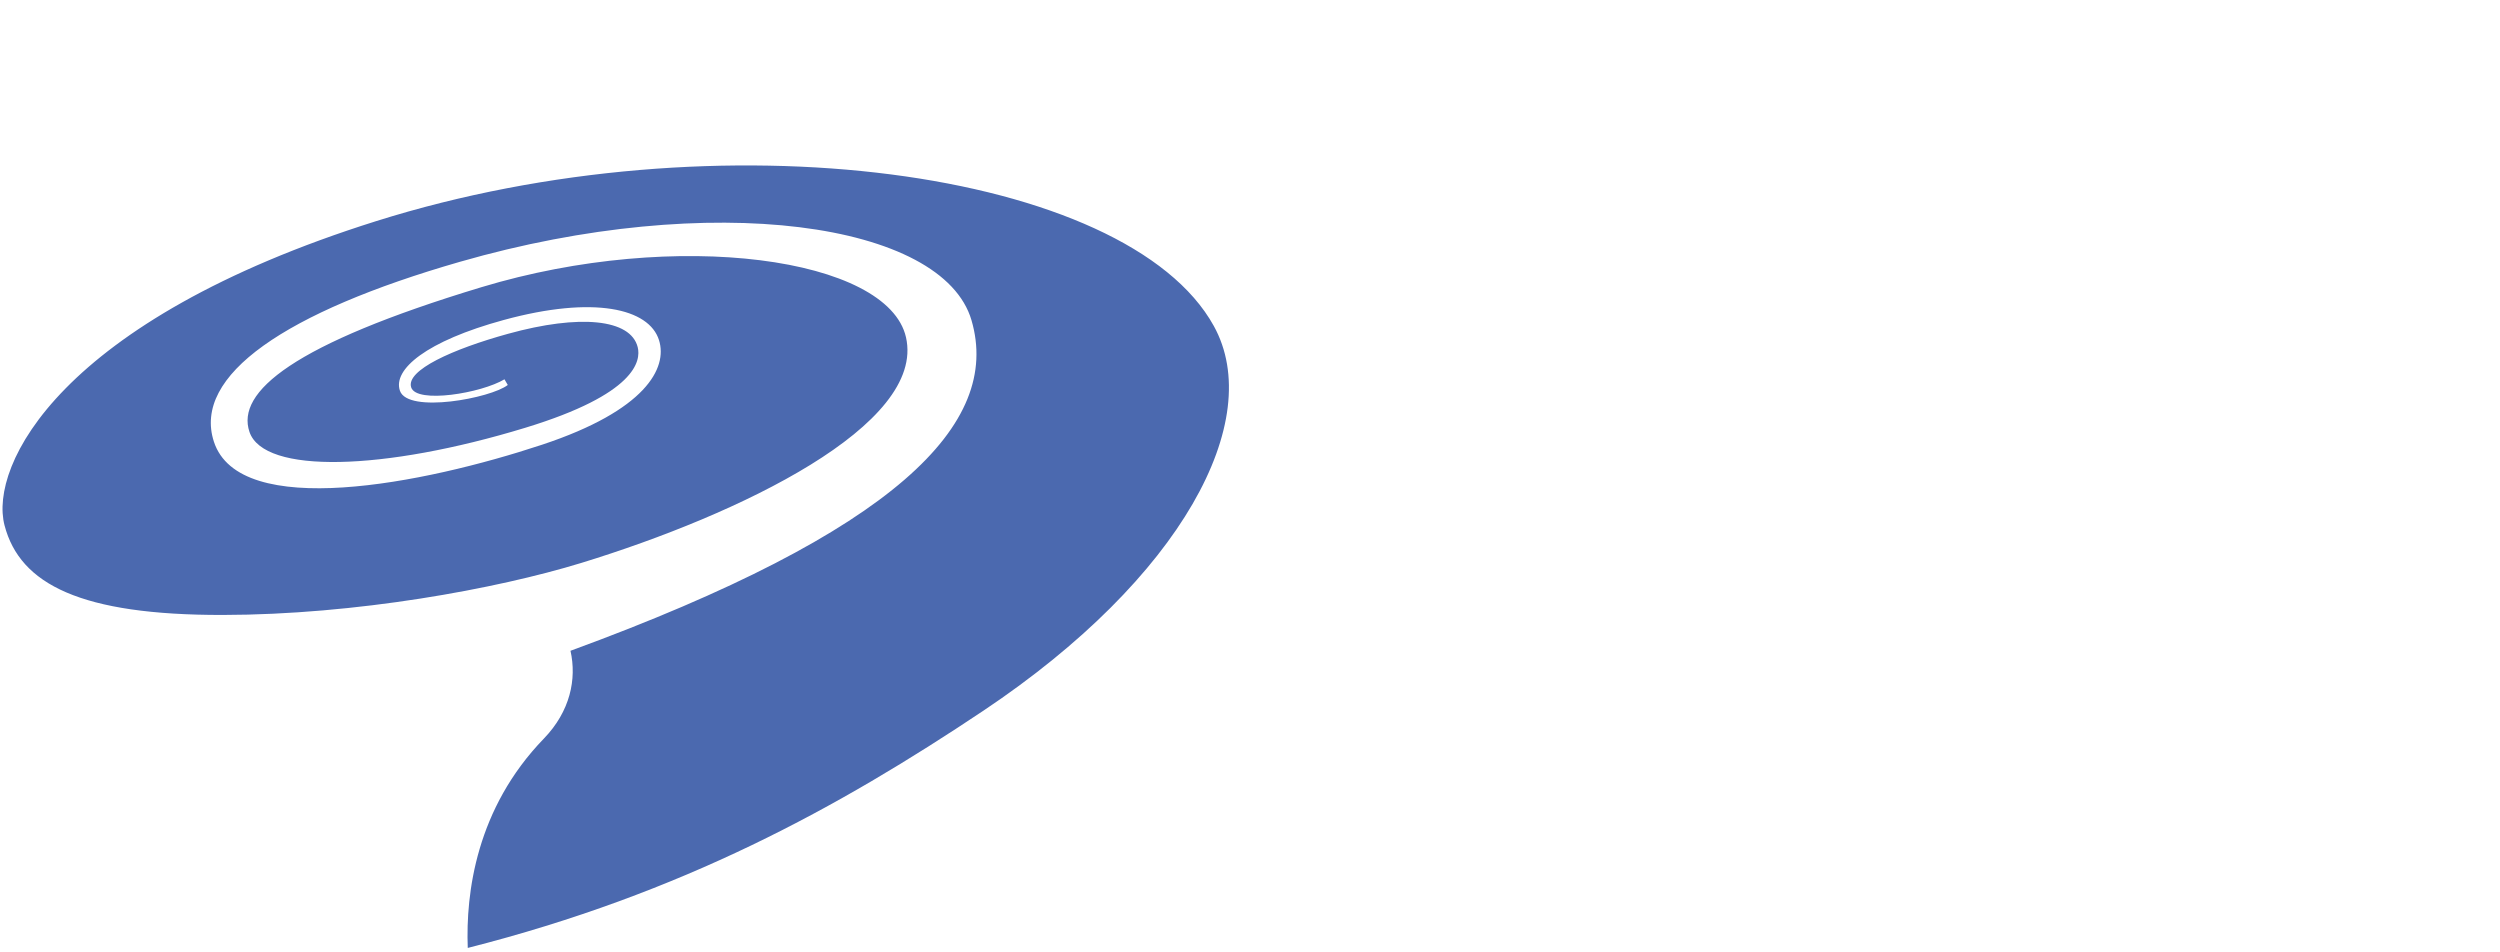
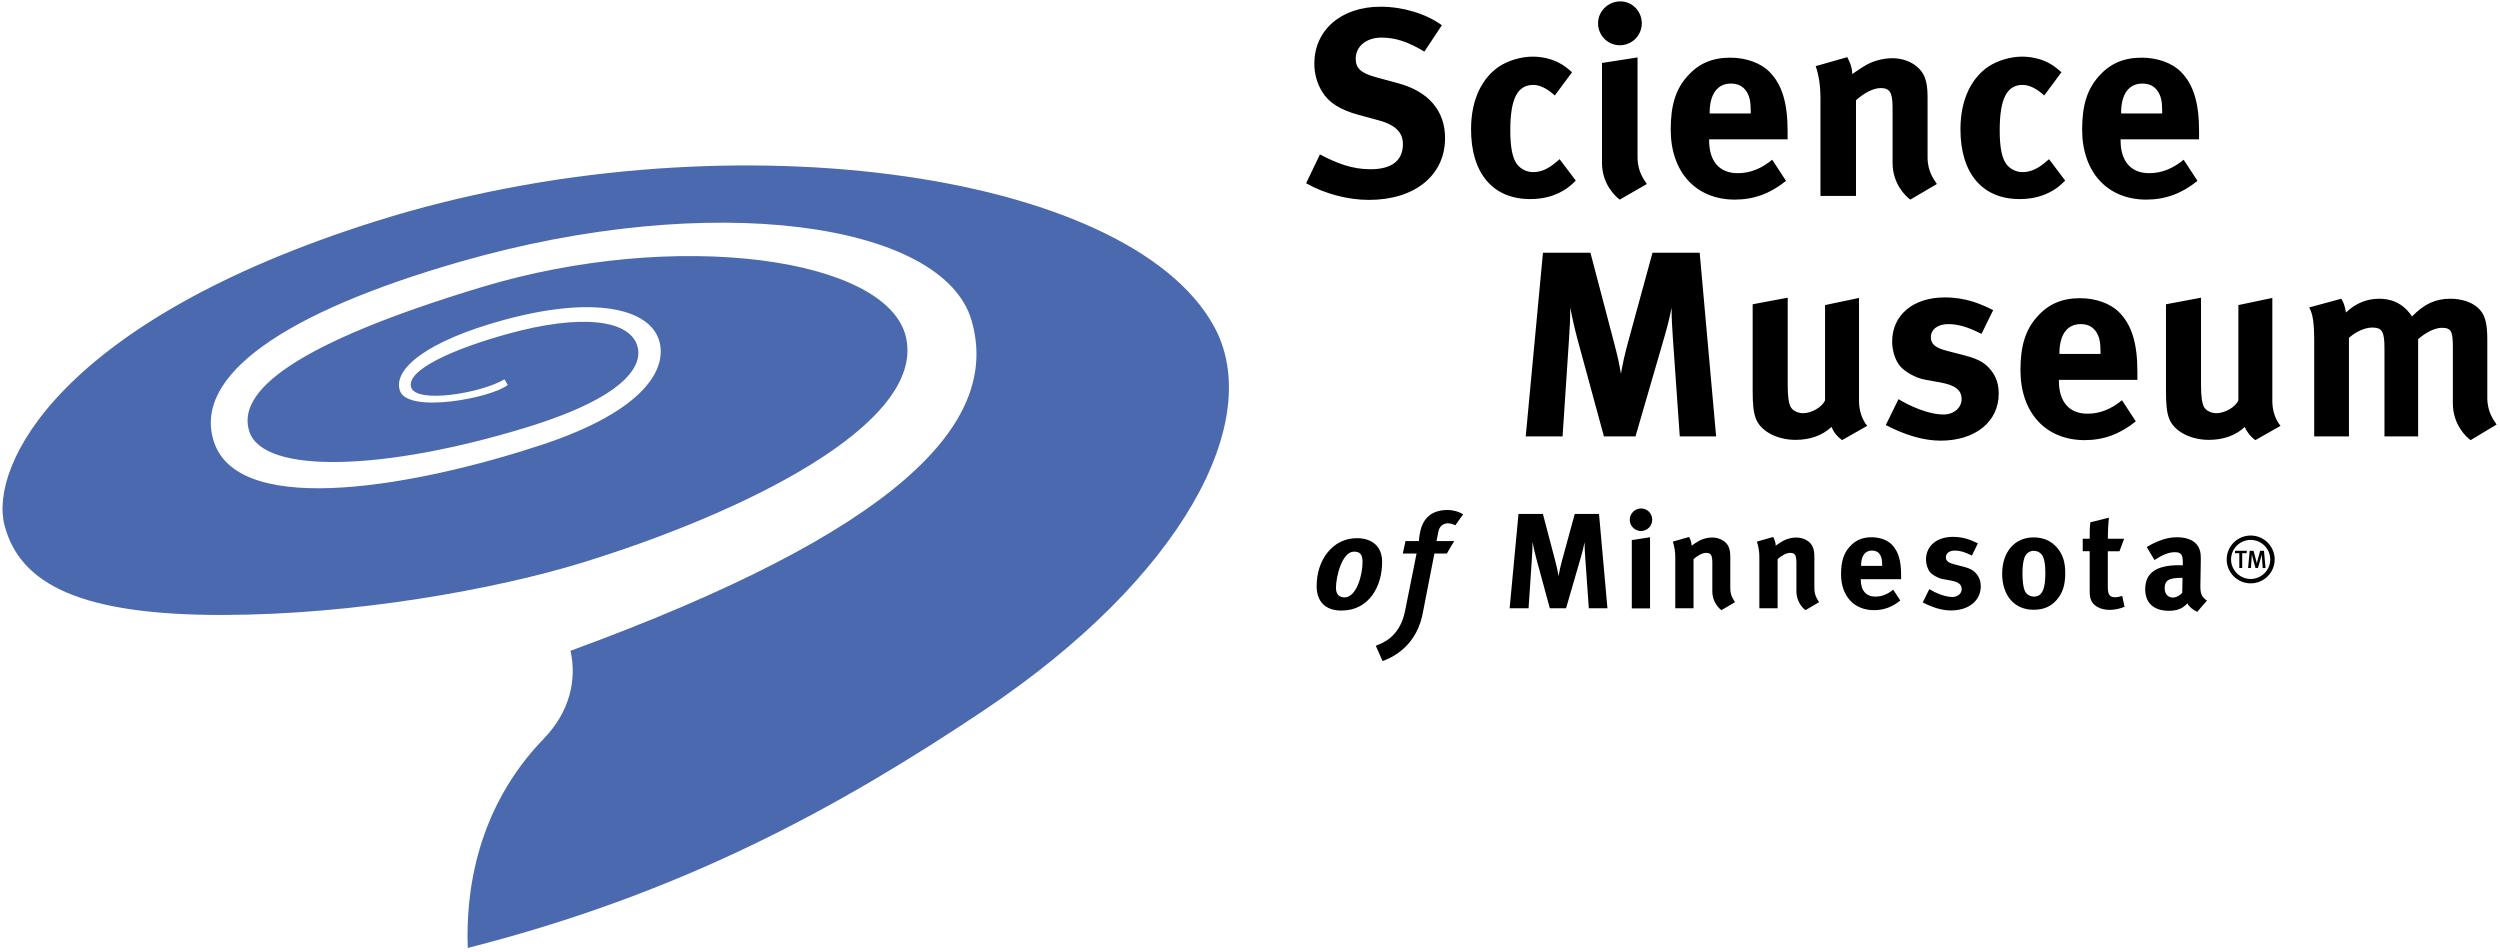
<svg xmlns="http://www.w3.org/2000/svg" width="100%" height="100%" viewBox="0 0 2427 924" version="1.1" xml:space="preserve" style="fill-rule:evenodd;clip-rule:evenodd;stroke-linejoin:round;stroke-miterlimit:2;">
  <g transform="matrix(0.9708,0,0,0.3696,0,0)">
    <rect x="0" y="0" width="2500" height="2500" style="fill:none;" />
    <g transform="matrix(1.02785,0,0,2.69145,-35.2319,-2117.58)">
      <path d="M589.307,1421.89C906.262,1305.46 1008.93,1200.59 979.464,1099.37C951.644,1003.86 726.579,971.617 481.84,1042.25C312.014,1091.25 221.394,1153.13 242.366,1217.8C267.281,1294.63 446.316,1259.09 561.578,1220.81C662.638,1187.24 683.948,1145.89 675.426,1118.72C665.751,1087.87 612.212,1075.01 524.355,1099.06C449.104,1119.65 416.096,1147.34 423.411,1168.23C431.245,1190.56 511.865,1175.41 528.297,1162.49L525.068,1156.94C502.721,1170.46 439.468,1181.05 434.306,1164.79C429.014,1148.1 474.719,1127.48 528.44,1112.57C598.438,1093.14 647.827,1098.06 654.701,1125.58C658.021,1138.91 652.911,1171.34 545.379,1204.23C407.679,1246.37 291.003,1249.75 276.982,1208.28C263.818,1169.32 318.991,1122.75 502.591,1067.07C692.728,1009.44 898.169,1038.24 915.73,1115.98C935.042,1201.55 753.906,1288.73 599.904,1336.13C517.182,1361.59 380.222,1386.74 251.069,1386.92C113.265,1387.13 53.721,1357.23 38.689,1299.48C23.566,1241.4 91.917,1099.93 400.364,1002.55C733.401,897.417 1130.98,952.097 1215.19,1104.88C1265.95,1196.98 1184.1,1350.9 991.007,1480.37C849.948,1574.96 698.227,1658.6 489.362,1711.88C487.3,1658.12 497.663,1575.75 563.316,1507.68C589.061,1480.99 595.507,1449.53 589.307,1421.89Z" style="fill:rgb(75,105,175);" />
    </g>
    <g transform="matrix(1.02785,0,0,2.69145,-35.2319,-2117.58)">
-       <path d="M1378.97,1335.2C1378.97,1359.04 1366.26,1382.64 1339.35,1382.64C1323.97,1382.64 1315.24,1374.16 1315.24,1358.65C1315.24,1333.06 1331,1311.98 1354.33,1311.98C1369.58,1312 1378.97,1320.36 1378.97,1335.2ZM1334.03,1360.39C1334.03,1366.87 1337.35,1369.79 1342.4,1369.79C1353.8,1369.79 1359.91,1348.45 1359.91,1335.21C1359.91,1327.38 1356.99,1325.13 1351.67,1325.13C1339.76,1325.12 1334.03,1350.05 1334.03,1360.39ZM1442.94,1297.48C1438.45,1297.48 1434.86,1300.27 1433.8,1305.16L1431.82,1314.84L1449.05,1314.84L1441.9,1327.01L1429.81,1327.01L1418.97,1382.69C1413.44,1417 1389.36,1428.3 1379.4,1431.94L1372.79,1417C1378.05,1414.74 1396.14,1409.48 1401.33,1382.69L1412.45,1327.01L1399.05,1327.01L1401.71,1314.84L1414.7,1314.84C1414.83,1312.05 1415.37,1308.61 1416.03,1305.56C1419.09,1290.97 1428.76,1284.49 1442.68,1284.49C1448.5,1284.49 1454.21,1286.34 1457.78,1288.71L1450.1,1299.45C1447.91,1298.21 1445.45,1297.53 1442.94,1297.48ZM1420.06,837.146C1403.82,827.341 1391.68,823.476 1378.28,823.476C1363.59,823.476 1353.25,831.984 1353.25,844.111C1353.25,853.398 1358.17,858.041 1373.11,862.178L1394.79,868.105C1424.18,876.108 1440.19,894.927 1440.19,921.502C1440.19,957.869 1410.77,981.863 1366.14,981.863C1345.78,981.863 1323.09,975.923 1305.02,965.612L1318.44,937.494C1335.21,946.261 1349.65,951.942 1367.71,951.942C1388.34,951.942 1399.18,943.434 1399.18,927.442C1399.18,915.834 1391.68,908.61 1375.69,904.226L1355.83,898.818C1338.05,893.915 1326.95,886.95 1320.49,876.121C1315.51,867.877 1312.93,858.409 1313.02,848.78C1313.02,816.032 1339.31,793.335 1377.23,793.335C1399.16,793.335 1421.33,800.04 1437.09,811.388L1420.06,837.146ZM1546.97,879.96C1540,873.501 1532.53,869.636 1526.07,869.636C1510.63,869.636 1503.65,883.046 1503.65,914.005C1503.65,931.294 1505.96,941.605 1510.34,947.273C1514.11,951.969 1519.8,954.722 1525.82,954.756C1533.82,954.756 1541.04,951.41 1549.55,943.927L1551.62,942.124L1567.36,963.005C1562.19,968.167 1559.86,969.97 1555.22,972.81C1545.92,978.232 1535.61,981.059 1522.98,981.059C1486.62,981.059 1465.47,955.781 1465.47,912.968C1465.47,882.541 1477.08,862.412 1492.55,851.841C1501.32,845.914 1514.21,842.049 1525.3,842.049C1534.06,842.049 1543.61,844.111 1550.83,847.976C1555.72,850.557 1558.06,852.36 1563.73,857.263L1546.97,879.96ZM1627.45,842.814L1627.45,940.308C1627.45,954.497 1633.9,962.227 1636.46,966.364L1610.17,981.578C1605.79,978.478 1592.87,966.364 1592.87,945.729L1592.87,848.236L1627.45,842.814ZM1631.58,809.547C1631.58,821.414 1622.04,830.947 1610.18,830.947C1598.58,830.947 1589.03,821.401 1589.03,809.547C1589.03,797.692 1598.84,788.134 1610.69,788.134C1622.28,788.134 1631.58,797.679 1631.58,809.547ZM1697.6,897.495L1697.6,896.976C1697.6,878.663 1705.1,868.339 1718.25,868.339C1725.21,868.339 1730.1,870.92 1733.47,876.082C1736.56,880.971 1737.6,886.146 1737.6,895.938L1737.6,897.482L1697.6,897.482L1697.6,897.495ZM1758.47,942.643C1747.91,951.41 1736.81,955.794 1724.95,955.794C1707.14,955.794 1697.09,944.186 1697.09,923.81L1697.09,922.773L1773.45,922.773L1773.45,914.77C1773.45,887.171 1768.03,869.376 1755.91,856.99C1747.38,848.223 1732.94,843.061 1717.74,843.061C1700.18,843.061 1687.04,848.741 1676.2,860.868C1664.59,873.76 1659.72,889.492 1659.72,913.227C1659.72,954.756 1684.22,981.578 1722.12,981.578C1740.7,981.578 1756.68,975.638 1771.9,963.264L1758.47,942.643ZM1863.98,872.735C1857.01,872.735 1848,877.379 1839.98,884.603L1839.98,977.972L1805.4,977.972L1805.4,882.281C1805.4,870.933 1803.86,860.103 1800.77,851.335L1831.47,842.568C1834.56,847.976 1836.36,853.657 1836.36,859.078C1841.53,855.46 1845.91,852.373 1851.59,849.273C1858.97,845.609 1867.09,843.667 1875.32,843.592C1890.02,843.592 1902.91,851.335 1907.04,862.684C1908.84,867.586 1909.62,873.254 1909.62,881.516L1909.62,940.308C1909.62,954.497 1916.08,962.227 1918.66,966.364L1892.85,981.578C1888.46,978.478 1875.57,966.364 1875.57,945.729L1875.57,892.086C1875.57,877.119 1872.99,872.735 1863.98,872.735ZM2023.1,879.96C2016.14,873.501 2008.67,869.636 2002.23,869.636C1986.76,869.636 1979.8,883.046 1979.8,914.005C1979.8,931.294 1982.1,941.605 1986.49,947.273C1990.25,951.969 1995.94,954.722 2001.96,954.756C2009.96,954.756 2017.19,951.41 2025.7,943.927L2027.77,942.124L2043.5,963.005C2038.34,968.167 2036.01,969.97 2031.36,972.81C2022.09,978.232 2011.75,981.059 1999.12,981.059C1962.77,981.059 1941.61,955.781 1941.61,912.968C1941.61,882.541 1953.22,862.412 1968.69,851.841C1977.46,845.914 1990.35,842.049 2001.44,842.049C2010.21,842.049 2019.76,844.111 2026.98,847.976C2031.87,850.557 2034.2,852.36 2039.87,857.263L2023.1,879.96ZM2097.91,897.495L2097.91,896.976C2097.91,878.663 2105.38,868.339 2118.56,868.339C2125.52,868.339 2130.41,870.92 2133.76,876.082C2136.87,880.971 2137.88,886.146 2137.88,895.938L2137.88,897.482L2097.91,897.482L2097.91,897.495ZM2158.78,942.643C2148.22,951.41 2137.12,955.794 2125.24,955.794C2107.46,955.794 2097.41,944.186 2097.41,923.81L2097.41,922.773L2173.76,922.773L2173.76,914.77C2173.76,887.171 2168.34,869.376 2156.2,856.99C2147.69,848.223 2133.24,843.061 2118.03,843.061C2100.49,843.061 2087.35,848.741 2076.51,860.868C2064.9,873.76 2060,889.492 2060,913.227C2060,954.756 2084.53,981.578 2122.41,981.578C2141.01,981.578 2156.99,975.638 2172.22,963.264L2158.78,942.643ZM1581.62,1033.44L1605.11,1123.19C1608.46,1136.1 1609.74,1142.29 1611.3,1151.57C1612.84,1142.29 1614.92,1133 1617.76,1122.43L1642,1033.44L1687.9,1033.44L1703.9,1212.7L1668.53,1212.7L1661.84,1117.01C1661.05,1105.66 1660.55,1096.63 1660.55,1087.09C1658.74,1096.39 1656.5,1105.6 1653.83,1114.69L1625.45,1212.7L1594.75,1212.7L1569.21,1118.56C1566.4,1108.09 1563.99,1097.5 1561.99,1086.84C1561.99,1097.41 1561.48,1107.99 1560.69,1119.08L1554.5,1212.7L1518.66,1212.7L1535.43,1033.44L1581.62,1033.44ZM1773.54,1077.3L1773.54,1162.14C1773.54,1174.01 1774.55,1180.21 1776.38,1183.82C1778.18,1187.42 1783.34,1190.02 1788.49,1190.02C1797,1190.02 1807.34,1183.82 1809.89,1177.37L1809.89,1084.51L1842.93,1077.54L1842.93,1178.39C1842.93,1187.16 1845.77,1196.19 1850.9,1202.38L1826.4,1216.31C1821.84,1213.05 1818.27,1208.58 1816.09,1203.41C1807.58,1211.66 1795.2,1216.05 1781.26,1216.05C1762.68,1216.05 1746.7,1207.28 1742.32,1194.64C1740.24,1188.7 1739.45,1181.74 1739.45,1168.33L1739.45,1083.73L1773.54,1077.3ZM1962.08,1112.62C1948.93,1105.92 1939.38,1103.09 1929.58,1103.09C1919.53,1103.09 1912.81,1108.24 1912.81,1115.98C1912.81,1122.69 1917.19,1126.31 1929.32,1129.39L1945.3,1133.52C1961.56,1137.64 1966.96,1142.55 1971.61,1148.47C1976.5,1154.67 1978.84,1162.14 1978.84,1170.91C1978.84,1198.25 1956.14,1216.82 1922.35,1216.82C1906.09,1216.82 1888.31,1211.67 1868.96,1201.61L1881.34,1176.33C1891.9,1182.79 1910.23,1191.3 1925.19,1191.3C1935,1191.3 1942.73,1184.85 1942.73,1176.33C1942.73,1167.31 1936.3,1162.66 1922.37,1160.08L1906.89,1157.25C1898.12,1155.7 1887.28,1149.51 1882.65,1143.83C1878,1138.16 1875.16,1128.62 1875.16,1120.11C1875.16,1094.31 1895.54,1077.04 1926.23,1077.04C1947.38,1077.04 1961.31,1083.48 1973.45,1089.42L1962.08,1112.62ZM2037.9,1132.22L2037.9,1131.7C2037.9,1113.39 2045.4,1103.08 2058.55,1103.08C2065.51,1103.08 2070.4,1105.66 2073.78,1110.82C2076.86,1115.71 2077.9,1120.87 2077.9,1130.68L2077.9,1132.22L2037.9,1132.22ZM2098.77,1177.37C2088.21,1186.14 2077.11,1190.52 2065.23,1190.52C2047.45,1190.52 2037.39,1178.91 2037.39,1158.54L2037.39,1157.5L2113.75,1157.5L2113.75,1149.5C2113.75,1121.9 2108.33,1104.1 2096.19,1091.72C2087.68,1082.95 2073.23,1077.79 2058.04,1077.79C2040.48,1077.79 2027.34,1083.47 2016.5,1095.58C2004.89,1108.49 1999.99,1124.22 1999.99,1147.95C1999.99,1189.48 2024.52,1216.31 2062.4,1216.31C2081,1216.31 2096.98,1210.36 2112.2,1197.99L2098.77,1177.37ZM2175.65,1077.3L2175.65,1162.14C2175.65,1174.01 2176.66,1180.21 2178.49,1183.82C2180.3,1187.42 2185.43,1190.02 2190.61,1190.02C2199.11,1190.02 2209.43,1183.82 2212.01,1177.37L2212.01,1084.51L2245.04,1077.54L2245.04,1178.39C2245.04,1187.16 2247.88,1196.19 2253.02,1202.38L2228.52,1216.31C2223.95,1213.05 2220.38,1208.58 2218.21,1203.41C2209.7,1211.66 2197.31,1216.05 2183.37,1216.05C2164.8,1216.05 2148.82,1207.28 2144.41,1194.64C2142.36,1188.7 2141.57,1181.74 2141.57,1168.33L2141.57,1083.73L2175.65,1077.3ZM2409.85,1106.7C2403.39,1106.7 2394.37,1111.08 2386.89,1117.79L2386.89,1212.7L2354.14,1212.7L2354.14,1126.81C2354.14,1110.3 2351.81,1106.44 2342.26,1106.44C2335.83,1106.44 2327.06,1109.8 2319.57,1116.5L2319.57,1212.7L2285.78,1212.7L2285.78,1120.61C2285.78,1101.54 2284.48,1093.27 2280.89,1086.83L2312.09,1078.32C2314.43,1081.92 2315.44,1085.03 2316.72,1091.73C2325.74,1082.96 2336.84,1078.32 2348.97,1078.32C2359.81,1078.32 2368.82,1081.92 2375.79,1089.15C2377.59,1090.96 2379.41,1093.27 2380.95,1095.6C2393.06,1083.22 2403.91,1078.32 2418.34,1078.32C2428.65,1078.32 2438.46,1081.42 2444.39,1086.58C2451.88,1093.03 2454.19,1100.76 2454.19,1118.81L2454.19,1175.05C2454.19,1189.22 2460.65,1196.97 2463.23,1201.09L2437.95,1216.32C2433.57,1213.22 2420.68,1201.09 2420.68,1180.46L2420.68,1125.52C2420.69,1109.78 2418.86,1106.7 2409.85,1106.7ZM1776.03,1326.34C1772.46,1326.34 1767.82,1328.73 1763.72,1332.45L1763.72,1380.4L1745.96,1380.4L1745.96,1331.23C1746.05,1325.84 1745.25,1320.47 1743.58,1315.34L1759.34,1310.83C1760.93,1313.62 1761.87,1316.52 1761.87,1319.31C1764.5,1317.43 1766.75,1315.86 1769.67,1314.27C1773.27,1312.41 1777.91,1311.35 1781.88,1311.35C1789.42,1311.35 1796.04,1315.33 1798.17,1321.15C1799.1,1323.65 1799.49,1326.57 1799.49,1330.83L1799.49,1361.02C1799.49,1368.31 1802.81,1372.29 1804.12,1374.42L1790.88,1382.23C1788.62,1380.66 1782.01,1374.42 1782.01,1363.81L1782.01,1336.25C1781.99,1328.6 1780.68,1326.34 1776.03,1326.34ZM1535.37,1288.31L1547.44,1334.42C1549.16,1341.06 1549.82,1344.23 1550.6,1348.99C1551.4,1344.23 1552.45,1339.46 1553.92,1334.02L1566.38,1288.33L1589.96,1288.33L1598.17,1380.41L1580.04,1380.41L1576.59,1331.24C1576.18,1326.13 1575.95,1321.01 1575.9,1315.89C1574.84,1321.18 1574.05,1324.5 1572.45,1330.05L1557.89,1380.41L1542.11,1380.41L1529.01,1332.05C1527.56,1326.66 1526.31,1321.21 1525.28,1315.73C1525.28,1321.18 1525.02,1326.6 1524.62,1332.29L1521.43,1380.4L1503.01,1380.4L1511.63,1288.31L1535.37,1288.31ZM1694.25,1326.34C1690.66,1326.34 1686.02,1328.73 1681.92,1332.45L1681.92,1380.4L1664.16,1380.4L1664.16,1331.23C1664.25,1325.84 1663.44,1320.47 1661.78,1315.34L1677.54,1310.83C1679.13,1313.62 1680.06,1316.52 1680.06,1319.31C1682.7,1317.43 1684.95,1315.86 1687.87,1314.27C1691.47,1312.41 1696.11,1311.35 1700.08,1311.35C1707.62,1311.35 1714.24,1315.33 1716.37,1321.15C1717.3,1323.65 1717.69,1326.57 1717.69,1330.83L1717.69,1361.02C1717.69,1368.31 1721.01,1372.29 1722.32,1374.42L1709.08,1382.23C1706.82,1380.66 1700.21,1374.42 1700.21,1363.81L1700.21,1336.25C1700.21,1328.6 1698.86,1326.34 1694.25,1326.34ZM1844.92,1339.05L1844.92,1338.79C1844.92,1329.36 1848.75,1324.07 1855.51,1324.07C1859.07,1324.07 1861.62,1325.39 1863.34,1328.05C1864.91,1330.56 1865.44,1333.21 1865.44,1338.26L1865.44,1339.05L1844.92,1339.05ZM1876.18,1362.25C1870.76,1366.74 1865.07,1369 1858.96,1369C1849.81,1369 1844.64,1363.04 1844.64,1352.58L1844.64,1352.05L1883.87,1352.05L1883.87,1347.92C1883.87,1333.76 1881.08,1324.62 1874.86,1318.26C1870.47,1313.75 1863.06,1311.09 1855.25,1311.09C1846.23,1311.09 1839.46,1314.01 1833.9,1320.23C1827.95,1326.87 1825.44,1334.95 1825.44,1347.13C1825.44,1368.47 1838.04,1382.24 1857.52,1382.24C1867.04,1382.24 1875.25,1379.2 1883.08,1372.84L1876.18,1362.25ZM1952.75,1328.97C1946,1325.55 1941.11,1324.08 1936.06,1324.08C1930.9,1324.08 1927.45,1326.74 1927.45,1330.7C1927.45,1334.15 1929.71,1336.02 1935.93,1337.59L1944.14,1339.71C1952.51,1341.84 1955.26,1344.34 1957.67,1347.42C1960.17,1350.58 1961.37,1354.43 1961.37,1358.95C1961.37,1372.98 1949.72,1382.53 1932.34,1382.53C1924,1382.53 1914.86,1379.87 1904.93,1374.69L1911.29,1361.72C1916.71,1365.02 1926.14,1369.4 1933.81,1369.4C1938.85,1369.4 1942.82,1366.08 1942.82,1361.72C1942.82,1357.07 1939.5,1354.68 1932.33,1353.36L1924.4,1351.89C1919.89,1351.1 1914.32,1347.91 1911.94,1345C1909.55,1342.1 1908.09,1337.2 1908.09,1332.83C1908.09,1319.58 1918.55,1310.71 1934.32,1310.71C1945.19,1310.71 1952.34,1314.01 1958.56,1317.07L1952.75,1328.97ZM2012.95,1324.33C2016.11,1324.33 2018.9,1325.68 2020.62,1327.92C2023.04,1330.96 2024.22,1336.91 2024.22,1346.05C2024.22,1362.09 2020.9,1368.99 2013.22,1368.99C2009.77,1368.99 2005.77,1367.13 2004.21,1363.41C2002.74,1359.98 2001.95,1354.13 2001.95,1346.34C2001.95,1339.58 2002.61,1334.81 2003.8,1331.22C2005.27,1326.99 2008.72,1324.33 2012.95,1324.33ZM2012.67,1311.24C1994.41,1311.24 1982.19,1325.41 1982.19,1346.73C1982.19,1368.08 1994.26,1381.86 2012.67,1381.86C2023.17,1381.86 2029.9,1378.27 2035.07,1372.43C2040.92,1365.82 2043.56,1357.87 2043.56,1346.2C2043.56,1335.2 2041.17,1327.78 2035.75,1321.42C2029.9,1314.54 2022.35,1311.24 2012.67,1311.24ZM2096.34,1324.75L2084.97,1324.75L2084.97,1358.79C2084.97,1367.4 2086.54,1369.66 2092.65,1369.66C2094.24,1369.66 2095.81,1369.28 2099,1368.34L2101.26,1378.94C2096.69,1380.9 2091.79,1381.93 2086.82,1381.98C2077.81,1381.98 2070.64,1378 2068.53,1372.02C2067.47,1369.1 2067.34,1367.79 2067.34,1361.55L2067.34,1324.72L2060.58,1324.72L2060.58,1312.54L2067.34,1312.54C2067.34,1305.9 2067.34,1301.54 2068,1296.51L2086.02,1292C2085.36,1298.22 2084.98,1305.65 2084.98,1312.54L2100.87,1312.54L2096.34,1324.75ZM2157.66,1350.71L2157.4,1365.3C2154.74,1368.22 2151.45,1369.93 2148.13,1369.93C2143.62,1369.93 2140.3,1366.37 2140.3,1361.03C2140.3,1352.95 2144.53,1350.7 2156.86,1350.7L2157.66,1350.7L2157.66,1350.71ZM2122.84,1320.63L2130.39,1333.34C2137.68,1328.45 2144.29,1325.67 2150,1325.67C2156.48,1325.67 2157.95,1328.17 2157.95,1335.72L2157.95,1338.51C2156.48,1338.38 2155.29,1338.38 2153.97,1338.38C2132.36,1338.38 2121.36,1345.8 2121.36,1361.71C2121.36,1375.21 2129.57,1382.89 2144.69,1382.89C2150.24,1382.89 2155.03,1381.57 2158.35,1379.19C2159.67,1378.26 2161.11,1376.93 2162.45,1375.62C2164.17,1379.08 2167.87,1382.11 2171.97,1383.84L2181.4,1372.97C2176.24,1369.11 2175.04,1366.35 2175.04,1359.06L2175.04,1357.87L2175.42,1335.07C2175.57,1327.78 2175.16,1325.67 2174.22,1322.89C2171.59,1315.34 2163.76,1311.09 2152.36,1311.09C2146.13,1311.09 2140.43,1312.28 2133.81,1315.07C2129.99,1316.58 2126.32,1318.44 2122.84,1320.63ZM1639.61,1311.09L1639.61,1380.54L1621.86,1380.54L1621.86,1313.86L1639.61,1311.09ZM1641.74,1293.99C1641.74,1300.1 1636.82,1305.02 1630.74,1305.02C1624.77,1304.98 1619.87,1300.05 1619.87,1294.07C1619.87,1294.05 1619.87,1294.02 1619.87,1293.99C1619.87,1287.91 1624.92,1283 1630.99,1283C1636.95,1283 1641.74,1287.91 1641.74,1293.99ZM2200.63,1332.75C2200.63,1345.61 2211.12,1356.08 2223.99,1356.08C2236.83,1356.08 2247.32,1345.61 2247.32,1332.75C2247.32,1319.88 2236.83,1309.41 2223.99,1309.41C2211.11,1309.41 2200.63,1319.88 2200.63,1332.75ZM2204.89,1332.75C2204.89,1322.29 2213.49,1313.68 2223.95,1313.68C2234.41,1313.68 2243.02,1322.29 2243.02,1332.75L2243.02,1332.75C2243.02,1343.21 2234.41,1351.81 2223.95,1351.81C2213.49,1351.81 2204.89,1343.21 2204.89,1332.75L2204.89,1332.75Z" style="fill:rgb(255, 255, 255);" />
+       <path d="M1378.97,1335.2C1378.97,1359.04 1366.26,1382.64 1339.35,1382.64C1323.97,1382.64 1315.24,1374.16 1315.24,1358.65C1315.24,1333.06 1331,1311.98 1354.33,1311.98C1369.58,1312 1378.97,1320.36 1378.97,1335.2ZM1334.03,1360.39C1334.03,1366.87 1337.35,1369.79 1342.4,1369.79C1353.8,1369.79 1359.91,1348.45 1359.91,1335.21C1359.91,1327.38 1356.99,1325.13 1351.67,1325.13C1339.76,1325.12 1334.03,1350.05 1334.03,1360.39ZM1442.94,1297.48C1438.45,1297.48 1434.86,1300.27 1433.8,1305.16L1431.82,1314.84L1449.05,1314.84L1441.9,1327.01L1429.81,1327.01L1418.97,1382.69C1413.44,1417 1389.36,1428.3 1379.4,1431.94L1372.79,1417C1378.05,1414.74 1396.14,1409.48 1401.33,1382.69L1412.45,1327.01L1399.05,1327.01L1401.71,1314.84L1414.7,1314.84C1414.83,1312.05 1415.37,1308.61 1416.03,1305.56C1419.09,1290.97 1428.76,1284.49 1442.68,1284.49C1448.5,1284.49 1454.21,1286.34 1457.78,1288.71L1450.1,1299.45C1447.91,1298.21 1445.45,1297.53 1442.94,1297.48ZM1420.06,837.146C1403.82,827.341 1391.68,823.476 1378.28,823.476C1363.59,823.476 1353.25,831.984 1353.25,844.111C1353.25,853.398 1358.17,858.041 1373.11,862.178L1394.79,868.105C1424.18,876.108 1440.19,894.927 1440.19,921.502C1440.19,957.869 1410.77,981.863 1366.14,981.863C1345.78,981.863 1323.09,975.923 1305.02,965.612L1318.44,937.494C1335.21,946.261 1349.65,951.942 1367.71,951.942C1388.34,951.942 1399.18,943.434 1399.18,927.442C1399.18,915.834 1391.68,908.61 1375.69,904.226L1355.83,898.818C1338.05,893.915 1326.95,886.95 1320.49,876.121C1315.51,867.877 1312.93,858.409 1313.02,848.78C1313.02,816.032 1339.31,793.335 1377.23,793.335C1399.16,793.335 1421.33,800.04 1437.09,811.388L1420.06,837.146ZM1546.97,879.96C1540,873.501 1532.53,869.636 1526.07,869.636C1510.63,869.636 1503.65,883.046 1503.65,914.005C1503.65,931.294 1505.96,941.605 1510.34,947.273C1514.11,951.969 1519.8,954.722 1525.82,954.756C1533.82,954.756 1541.04,951.41 1549.55,943.927L1551.62,942.124L1567.36,963.005C1562.19,968.167 1559.86,969.97 1555.22,972.81C1545.92,978.232 1535.61,981.059 1522.98,981.059C1486.62,981.059 1465.47,955.781 1465.47,912.968C1465.47,882.541 1477.08,862.412 1492.55,851.841C1501.32,845.914 1514.21,842.049 1525.3,842.049C1534.06,842.049 1543.61,844.111 1550.83,847.976C1555.72,850.557 1558.06,852.36 1563.73,857.263L1546.97,879.96ZM1627.45,842.814L1627.45,940.308C1627.45,954.497 1633.9,962.227 1636.46,966.364L1610.17,981.578C1605.79,978.478 1592.87,966.364 1592.87,945.729L1592.87,848.236L1627.45,842.814ZM1631.58,809.547C1631.58,821.414 1622.04,830.947 1610.18,830.947C1598.58,830.947 1589.03,821.401 1589.03,809.547C1589.03,797.692 1598.84,788.134 1610.69,788.134C1622.28,788.134 1631.58,797.679 1631.58,809.547ZM1697.6,897.495L1697.6,896.976C1697.6,878.663 1705.1,868.339 1718.25,868.339C1725.21,868.339 1730.1,870.92 1733.47,876.082C1736.56,880.971 1737.6,886.146 1737.6,895.938L1737.6,897.482L1697.6,897.482L1697.6,897.495ZM1758.47,942.643C1747.91,951.41 1736.81,955.794 1724.95,955.794C1707.14,955.794 1697.09,944.186 1697.09,923.81L1697.09,922.773L1773.45,922.773L1773.45,914.77C1773.45,887.171 1768.03,869.376 1755.91,856.99C1747.38,848.223 1732.94,843.061 1717.74,843.061C1700.18,843.061 1687.04,848.741 1676.2,860.868C1664.59,873.76 1659.72,889.492 1659.72,913.227C1659.72,954.756 1684.22,981.578 1722.12,981.578C1740.7,981.578 1756.68,975.638 1771.9,963.264L1758.47,942.643ZM1863.98,872.735C1857.01,872.735 1848,877.379 1839.98,884.603L1839.98,977.972L1805.4,977.972L1805.4,882.281C1805.4,870.933 1803.86,860.103 1800.77,851.335L1831.47,842.568C1834.56,847.976 1836.36,853.657 1836.36,859.078C1841.53,855.46 1845.91,852.373 1851.59,849.273C1858.97,845.609 1867.09,843.667 1875.32,843.592C1890.02,843.592 1902.91,851.335 1907.04,862.684C1908.84,867.586 1909.62,873.254 1909.62,881.516L1909.62,940.308C1909.62,954.497 1916.08,962.227 1918.66,966.364L1892.85,981.578C1888.46,978.478 1875.57,966.364 1875.57,945.729L1875.57,892.086C1875.57,877.119 1872.99,872.735 1863.98,872.735ZM2023.1,879.96C2016.14,873.501 2008.67,869.636 2002.23,869.636C1986.76,869.636 1979.8,883.046 1979.8,914.005C1979.8,931.294 1982.1,941.605 1986.49,947.273C1990.25,951.969 1995.94,954.722 2001.96,954.756C2009.96,954.756 2017.19,951.41 2025.7,943.927L2027.77,942.124L2043.5,963.005C2038.34,968.167 2036.01,969.97 2031.36,972.81C2022.09,978.232 2011.75,981.059 1999.12,981.059C1962.77,981.059 1941.61,955.781 1941.61,912.968C1941.61,882.541 1953.22,862.412 1968.69,851.841C1977.46,845.914 1990.35,842.049 2001.44,842.049C2010.21,842.049 2019.76,844.111 2026.98,847.976C2031.87,850.557 2034.2,852.36 2039.87,857.263L2023.1,879.96ZM2097.91,897.495L2097.91,896.976C2097.91,878.663 2105.38,868.339 2118.56,868.339C2125.52,868.339 2130.41,870.92 2133.76,876.082C2136.87,880.971 2137.88,886.146 2137.88,895.938L2137.88,897.482L2097.91,897.482L2097.91,897.495ZM2158.78,942.643C2148.22,951.41 2137.12,955.794 2125.24,955.794C2107.46,955.794 2097.41,944.186 2097.41,923.81L2097.41,922.773L2173.76,922.773L2173.76,914.77C2173.76,887.171 2168.34,869.376 2156.2,856.99C2147.69,848.223 2133.24,843.061 2118.03,843.061C2100.49,843.061 2087.35,848.741 2076.51,860.868C2064.9,873.76 2060,889.492 2060,913.227C2060,954.756 2084.53,981.578 2122.41,981.578C2141.01,981.578 2156.99,975.638 2172.22,963.264L2158.78,942.643ZM1581.62,1033.44L1605.11,1123.19C1608.46,1136.1 1609.74,1142.29 1611.3,1151.57C1612.84,1142.29 1614.92,1133 1617.76,1122.43L1642,1033.44L1687.9,1033.44L1703.9,1212.7L1668.53,1212.7L1661.84,1117.01C1661.05,1105.66 1660.55,1096.63 1660.55,1087.09C1658.74,1096.39 1656.5,1105.6 1653.83,1114.69L1625.45,1212.7L1594.75,1212.7L1569.21,1118.56C1566.4,1108.09 1563.99,1097.5 1561.99,1086.84C1561.99,1097.41 1561.48,1107.99 1560.69,1119.08L1554.5,1212.7L1518.66,1212.7L1535.43,1033.44L1581.62,1033.44ZM1773.54,1077.3L1773.54,1162.14C1773.54,1174.01 1774.55,1180.21 1776.38,1183.82C1778.18,1187.42 1783.34,1190.02 1788.49,1190.02C1797,1190.02 1807.34,1183.82 1809.89,1177.37L1809.89,1084.51L1842.93,1077.54L1842.93,1178.39C1842.93,1187.16 1845.77,1196.19 1850.9,1202.38L1826.4,1216.31C1821.84,1213.05 1818.27,1208.58 1816.09,1203.41C1807.58,1211.66 1795.2,1216.05 1781.26,1216.05C1762.68,1216.05 1746.7,1207.28 1742.32,1194.64C1740.24,1188.7 1739.45,1181.74 1739.45,1168.33L1739.45,1083.73L1773.54,1077.3ZM1962.08,1112.62C1948.93,1105.92 1939.38,1103.09 1929.58,1103.09C1919.53,1103.09 1912.81,1108.24 1912.81,1115.98C1912.81,1122.69 1917.19,1126.31 1929.32,1129.39L1945.3,1133.52C1961.56,1137.64 1966.96,1142.55 1971.61,1148.47C1976.5,1154.67 1978.84,1162.14 1978.84,1170.91C1978.84,1198.25 1956.14,1216.82 1922.35,1216.82C1906.09,1216.82 1888.31,1211.67 1868.96,1201.61L1881.34,1176.33C1891.9,1182.79 1910.23,1191.3 1925.19,1191.3C1935,1191.3 1942.73,1184.85 1942.73,1176.33C1942.73,1167.31 1936.3,1162.66 1922.37,1160.08L1906.89,1157.25C1898.12,1155.7 1887.28,1149.51 1882.65,1143.83C1878,1138.16 1875.16,1128.62 1875.16,1120.11C1875.16,1094.31 1895.54,1077.04 1926.23,1077.04C1947.38,1077.04 1961.31,1083.48 1973.45,1089.42L1962.08,1112.62ZM2037.9,1132.22L2037.9,1131.7C2037.9,1113.39 2045.4,1103.08 2058.55,1103.08C2065.51,1103.08 2070.4,1105.66 2073.78,1110.82C2076.86,1115.71 2077.9,1120.87 2077.9,1130.68L2077.9,1132.22L2037.9,1132.22ZM2098.77,1177.37C2088.21,1186.14 2077.11,1190.52 2065.23,1190.52C2047.45,1190.52 2037.39,1178.91 2037.39,1158.54L2037.39,1157.5L2113.75,1157.5L2113.75,1149.5C2113.75,1121.9 2108.33,1104.1 2096.19,1091.72C2087.68,1082.95 2073.23,1077.79 2058.04,1077.79C2040.48,1077.79 2027.34,1083.47 2016.5,1095.58C2004.89,1108.49 1999.99,1124.22 1999.99,1147.95C1999.99,1189.48 2024.52,1216.31 2062.4,1216.31C2081,1216.31 2096.98,1210.36 2112.2,1197.99L2098.77,1177.37ZM2175.65,1077.3L2175.65,1162.14C2175.65,1174.01 2176.66,1180.21 2178.49,1183.82C2180.3,1187.42 2185.43,1190.02 2190.61,1190.02C2199.11,1190.02 2209.43,1183.82 2212.01,1177.37L2212.01,1084.51L2245.04,1077.54L2245.04,1178.39C2245.04,1187.16 2247.88,1196.19 2253.02,1202.38L2228.52,1216.31C2223.95,1213.05 2220.38,1208.58 2218.21,1203.41C2209.7,1211.66 2197.31,1216.05 2183.37,1216.05C2164.8,1216.05 2148.82,1207.28 2144.41,1194.64C2142.36,1188.7 2141.57,1181.74 2141.57,1168.33L2141.57,1083.73L2175.65,1077.3ZM2409.85,1106.7C2403.39,1106.7 2394.37,1111.08 2386.89,1117.79L2386.89,1212.7L2354.14,1212.7L2354.14,1126.81C2354.14,1110.3 2351.81,1106.44 2342.26,1106.44C2335.83,1106.44 2327.06,1109.8 2319.57,1116.5L2319.57,1212.7L2285.78,1212.7L2285.78,1120.61C2285.78,1101.54 2284.48,1093.27 2280.89,1086.83L2312.09,1078.32C2314.43,1081.92 2315.44,1085.03 2316.72,1091.73C2325.74,1082.96 2336.84,1078.32 2348.97,1078.32C2359.81,1078.32 2368.82,1081.92 2375.79,1089.15C2377.59,1090.96 2379.41,1093.27 2380.95,1095.6C2393.06,1083.22 2403.91,1078.32 2418.34,1078.32C2428.65,1078.32 2438.46,1081.42 2444.39,1086.58C2451.88,1093.03 2454.19,1100.76 2454.19,1118.81L2454.19,1175.05C2454.19,1189.22 2460.65,1196.97 2463.23,1201.09L2437.95,1216.32C2433.57,1213.22 2420.68,1201.09 2420.68,1180.46L2420.68,1125.52C2420.69,1109.78 2418.86,1106.7 2409.85,1106.7ZM1776.03,1326.34C1772.46,1326.34 1767.82,1328.73 1763.72,1332.45L1763.72,1380.4L1745.96,1380.4L1745.96,1331.23C1746.05,1325.84 1745.25,1320.47 1743.58,1315.34L1759.34,1310.83C1760.93,1313.62 1761.87,1316.52 1761.87,1319.31C1764.5,1317.43 1766.75,1315.86 1769.67,1314.27C1773.27,1312.41 1777.91,1311.35 1781.88,1311.35C1789.42,1311.35 1796.04,1315.33 1798.17,1321.15C1799.1,1323.65 1799.49,1326.57 1799.49,1330.83L1799.49,1361.02C1799.49,1368.31 1802.81,1372.29 1804.12,1374.42L1790.88,1382.23C1788.62,1380.66 1782.01,1374.42 1782.01,1363.81L1782.01,1336.25C1781.99,1328.6 1780.68,1326.34 1776.03,1326.34ZM1535.37,1288.31L1547.44,1334.42C1549.16,1341.06 1549.82,1344.23 1550.6,1348.99C1551.4,1344.23 1552.45,1339.46 1553.92,1334.02L1566.38,1288.33L1589.96,1288.33L1598.17,1380.41L1580.04,1380.41L1576.59,1331.24C1576.18,1326.13 1575.95,1321.01 1575.9,1315.89C1574.84,1321.18 1574.05,1324.5 1572.45,1330.05L1557.89,1380.41L1542.11,1380.41L1529.01,1332.05C1527.56,1326.66 1526.31,1321.21 1525.28,1315.73C1525.28,1321.18 1525.02,1326.6 1524.62,1332.29L1521.43,1380.4L1503.01,1380.4L1511.63,1288.31L1535.37,1288.31ZM1694.25,1326.34C1690.66,1326.34 1686.02,1328.73 1681.92,1332.45L1681.92,1380.4L1664.16,1380.4L1664.16,1331.23C1664.25,1325.84 1663.44,1320.47 1661.78,1315.34L1677.54,1310.83C1679.13,1313.62 1680.06,1316.52 1680.06,1319.31C1682.7,1317.43 1684.95,1315.86 1687.87,1314.27C1691.47,1312.41 1696.11,1311.35 1700.08,1311.35C1707.62,1311.35 1714.24,1315.33 1716.37,1321.15C1717.3,1323.65 1717.69,1326.57 1717.69,1330.83L1717.69,1361.02C1717.69,1368.31 1721.01,1372.29 1722.32,1374.42L1709.08,1382.23C1706.82,1380.66 1700.21,1374.42 1700.21,1363.81L1700.21,1336.25C1700.21,1328.6 1698.86,1326.34 1694.25,1326.34ZM1844.92,1339.05L1844.92,1338.79C1844.92,1329.36 1848.75,1324.07 1855.51,1324.07C1859.07,1324.07 1861.62,1325.39 1863.34,1328.05C1864.91,1330.56 1865.44,1333.21 1865.44,1338.26L1865.44,1339.05L1844.92,1339.05ZM1876.18,1362.25C1870.76,1366.74 1865.07,1369 1858.96,1369C1849.81,1369 1844.64,1363.04 1844.64,1352.58L1844.64,1352.05L1883.87,1352.05L1883.87,1347.92C1883.87,1333.76 1881.08,1324.62 1874.86,1318.26C1870.47,1313.75 1863.06,1311.09 1855.25,1311.09C1846.23,1311.09 1839.46,1314.01 1833.9,1320.23C1827.95,1326.87 1825.44,1334.95 1825.44,1347.13C1825.44,1368.47 1838.04,1382.24 1857.52,1382.24C1867.04,1382.24 1875.25,1379.2 1883.08,1372.84L1876.18,1362.25ZM1952.75,1328.97C1946,1325.55 1941.11,1324.08 1936.06,1324.08C1930.9,1324.08 1927.45,1326.74 1927.45,1330.7C1927.45,1334.15 1929.71,1336.02 1935.93,1337.59L1944.14,1339.71C1952.51,1341.84 1955.26,1344.34 1957.67,1347.42C1960.17,1350.58 1961.37,1354.43 1961.37,1358.95C1961.37,1372.98 1949.72,1382.53 1932.34,1382.53C1924,1382.53 1914.86,1379.87 1904.93,1374.69L1911.29,1361.72C1916.71,1365.02 1926.14,1369.4 1933.81,1369.4C1938.85,1369.4 1942.82,1366.08 1942.82,1361.72C1942.82,1357.07 1939.5,1354.68 1932.33,1353.36L1924.4,1351.89C1919.89,1351.1 1914.32,1347.91 1911.94,1345C1909.55,1342.1 1908.09,1337.2 1908.09,1332.83C1908.09,1319.58 1918.55,1310.71 1934.32,1310.71C1945.19,1310.71 1952.34,1314.01 1958.56,1317.07L1952.75,1328.97ZM2012.95,1324.33C2016.11,1324.33 2018.9,1325.68 2020.62,1327.92C2023.04,1330.96 2024.22,1336.91 2024.22,1346.05C2024.22,1362.09 2020.9,1368.99 2013.22,1368.99C2009.77,1368.99 2005.77,1367.13 2004.21,1363.41C2002.74,1359.98 2001.95,1354.13 2001.95,1346.34C2001.95,1339.58 2002.61,1334.81 2003.8,1331.22C2005.27,1326.99 2008.72,1324.33 2012.95,1324.33ZM2012.67,1311.24C1994.41,1311.24 1982.19,1325.41 1982.19,1346.73C1982.19,1368.08 1994.26,1381.86 2012.67,1381.86C2023.17,1381.86 2029.9,1378.27 2035.07,1372.43C2040.92,1365.82 2043.56,1357.87 2043.56,1346.2C2043.56,1335.2 2041.17,1327.78 2035.75,1321.42C2029.9,1314.54 2022.35,1311.24 2012.67,1311.24ZM2096.34,1324.75L2084.97,1324.75L2084.97,1358.79C2084.97,1367.4 2086.54,1369.66 2092.65,1369.66C2094.24,1369.66 2095.81,1369.28 2099,1368.34L2101.26,1378.94C2096.69,1380.9 2091.79,1381.93 2086.82,1381.98C2077.81,1381.98 2070.64,1378 2068.53,1372.02C2067.47,1369.1 2067.34,1367.79 2067.34,1361.55L2067.34,1324.72L2060.58,1324.72L2060.58,1312.54L2067.34,1312.54C2067.34,1305.9 2067.34,1301.54 2068,1296.51L2086.02,1292C2085.36,1298.22 2084.98,1305.65 2084.98,1312.54L2100.87,1312.54L2096.34,1324.75ZM2157.66,1350.71L2157.4,1365.3C2154.74,1368.22 2151.45,1369.93 2148.13,1369.93C2143.62,1369.93 2140.3,1366.37 2140.3,1361.03C2140.3,1352.95 2144.53,1350.7 2156.86,1350.7L2157.66,1350.7L2157.66,1350.71ZM2122.84,1320.63L2130.39,1333.34C2137.68,1328.45 2144.29,1325.67 2150,1325.67C2156.48,1325.67 2157.95,1328.17 2157.95,1335.72L2157.95,1338.51C2156.48,1338.38 2155.29,1338.38 2153.97,1338.38C2132.36,1338.38 2121.36,1345.8 2121.36,1361.71C2121.36,1375.21 2129.57,1382.89 2144.69,1382.89C2150.24,1382.89 2155.03,1381.57 2158.35,1379.19C2159.67,1378.26 2161.11,1376.93 2162.45,1375.62C2164.17,1379.08 2167.87,1382.11 2171.97,1383.84L2181.4,1372.97C2176.24,1369.11 2175.04,1366.35 2175.04,1359.06L2175.04,1357.87L2175.42,1335.07C2175.57,1327.78 2175.16,1325.67 2174.22,1322.89C2171.59,1315.34 2163.76,1311.09 2152.36,1311.09C2146.13,1311.09 2140.43,1312.28 2133.81,1315.07C2129.99,1316.58 2126.32,1318.44 2122.84,1320.63ZM1639.61,1311.09L1639.61,1380.54L1621.86,1380.54L1621.86,1313.86L1639.61,1311.09ZM1641.74,1293.99C1641.74,1300.1 1636.82,1305.02 1630.74,1305.02C1624.77,1304.98 1619.87,1300.05 1619.87,1294.07C1619.87,1294.05 1619.87,1294.02 1619.87,1293.99C1619.87,1287.91 1624.92,1283 1630.99,1283C1636.95,1283 1641.74,1287.91 1641.74,1293.99ZM2200.63,1332.75C2200.63,1345.61 2211.12,1356.08 2223.99,1356.08C2236.83,1356.08 2247.32,1345.61 2247.32,1332.75C2247.32,1319.88 2236.83,1309.41 2223.99,1309.41C2211.11,1309.41 2200.63,1319.88 2200.63,1332.75ZM2204.89,1332.75C2204.89,1322.29 2213.49,1313.68 2223.95,1313.68C2234.41,1313.68 2243.02,1322.29 2243.02,1332.75L2243.02,1332.75C2243.02,1343.21 2234.41,1351.81 2223.95,1351.81C2213.49,1351.81 2204.89,1343.21 2204.89,1332.75L2204.89,1332.75Z" style="fill:rgb(0, 0, 0);" />
    </g>
    <g transform="matrix(1.02785,0,0,2.69145,-35.2319,-2117.58)">
-       <path d="M2220.31,1324.3L2208.69,1324.3L2208.69,1326.64L2212.91,1326.64L2212.91,1341.13L2215.73,1341.13L2215.73,1326.64L2219.96,1326.64L2220.31,1324.3ZM2238.43,1341.13L2236.91,1324.3L2233.19,1324.3L2230.58,1333.88C2230.23,1335.04 2230.02,1336.21 2229.94,1336.69C2229.81,1336.21 2229.71,1335.25 2229.31,1333.82L2226.73,1324.3L2223.02,1324.3L2221.45,1341.13L2224.21,1341.13L2224.92,1330.97C2225.03,1329.9 2225.1,1328.83 2225.13,1327.75C2225.24,1328.31 2225.53,1329.83 2225.85,1330.94L2228.66,1341.13L2231.05,1341.13L2234.11,1330.46C2234.41,1329.4 2234.64,1328.34 2234.77,1327.78C2234.77,1328.29 2234.79,1329.63 2234.9,1330.7L2235.69,1341.14L2238.43,1341.14L2238.43,1341.13Z" style="fill:rgb(255, 255, 255);" />
+       <path d="M2220.31,1324.3L2208.69,1324.3L2208.69,1326.64L2212.91,1326.64L2212.91,1341.13L2215.73,1341.13L2215.73,1326.64L2219.96,1326.64L2220.31,1324.3ZM2238.43,1341.13L2236.91,1324.3L2233.19,1324.3L2230.58,1333.88C2230.23,1335.04 2230.02,1336.21 2229.94,1336.69C2229.81,1336.21 2229.71,1335.25 2229.31,1333.82L2226.73,1324.3L2223.02,1324.3L2221.45,1341.13L2224.21,1341.13L2224.92,1330.97C2225.03,1329.9 2225.1,1328.83 2225.13,1327.75C2225.24,1328.31 2225.53,1329.83 2225.85,1330.94L2228.66,1341.13L2231.05,1341.13L2234.11,1330.46C2234.41,1329.4 2234.64,1328.34 2234.77,1327.78C2234.77,1328.29 2234.79,1329.63 2234.9,1330.7L2235.69,1341.14L2238.43,1341.14L2238.43,1341.13Z" style="fill:rgb(0, 0, 0);" />
    </g>
  </g>
</svg>
